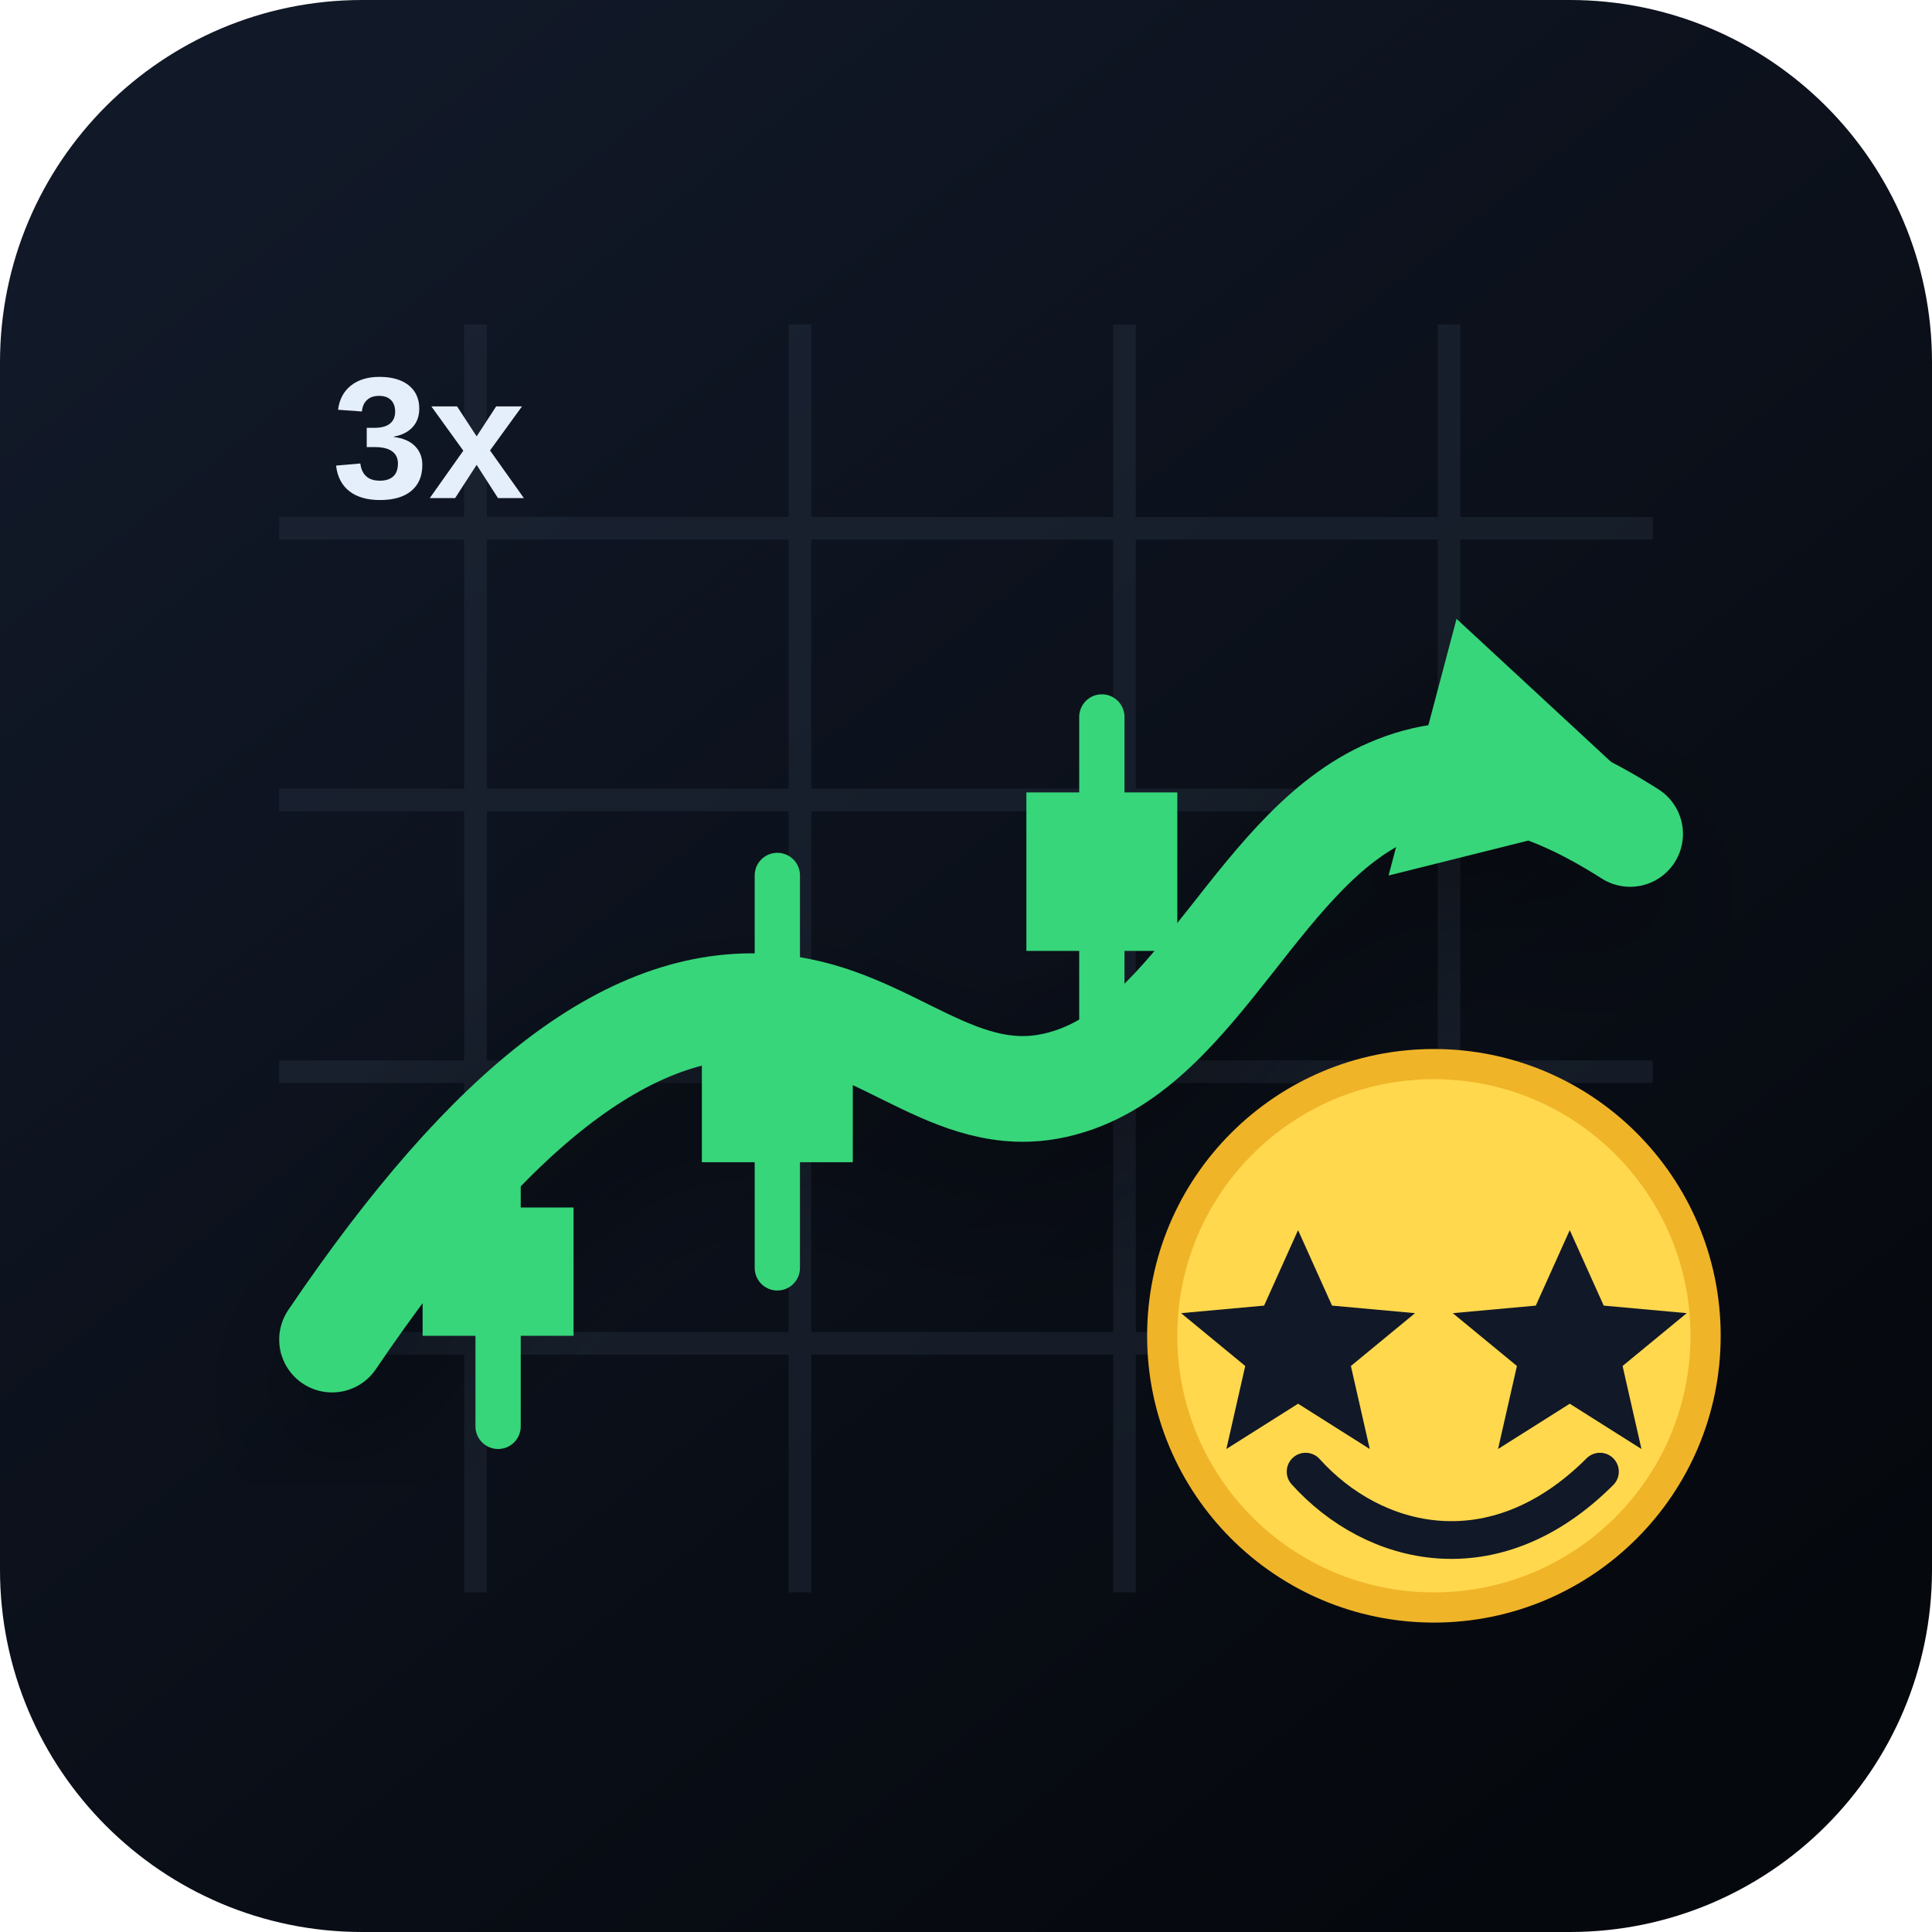
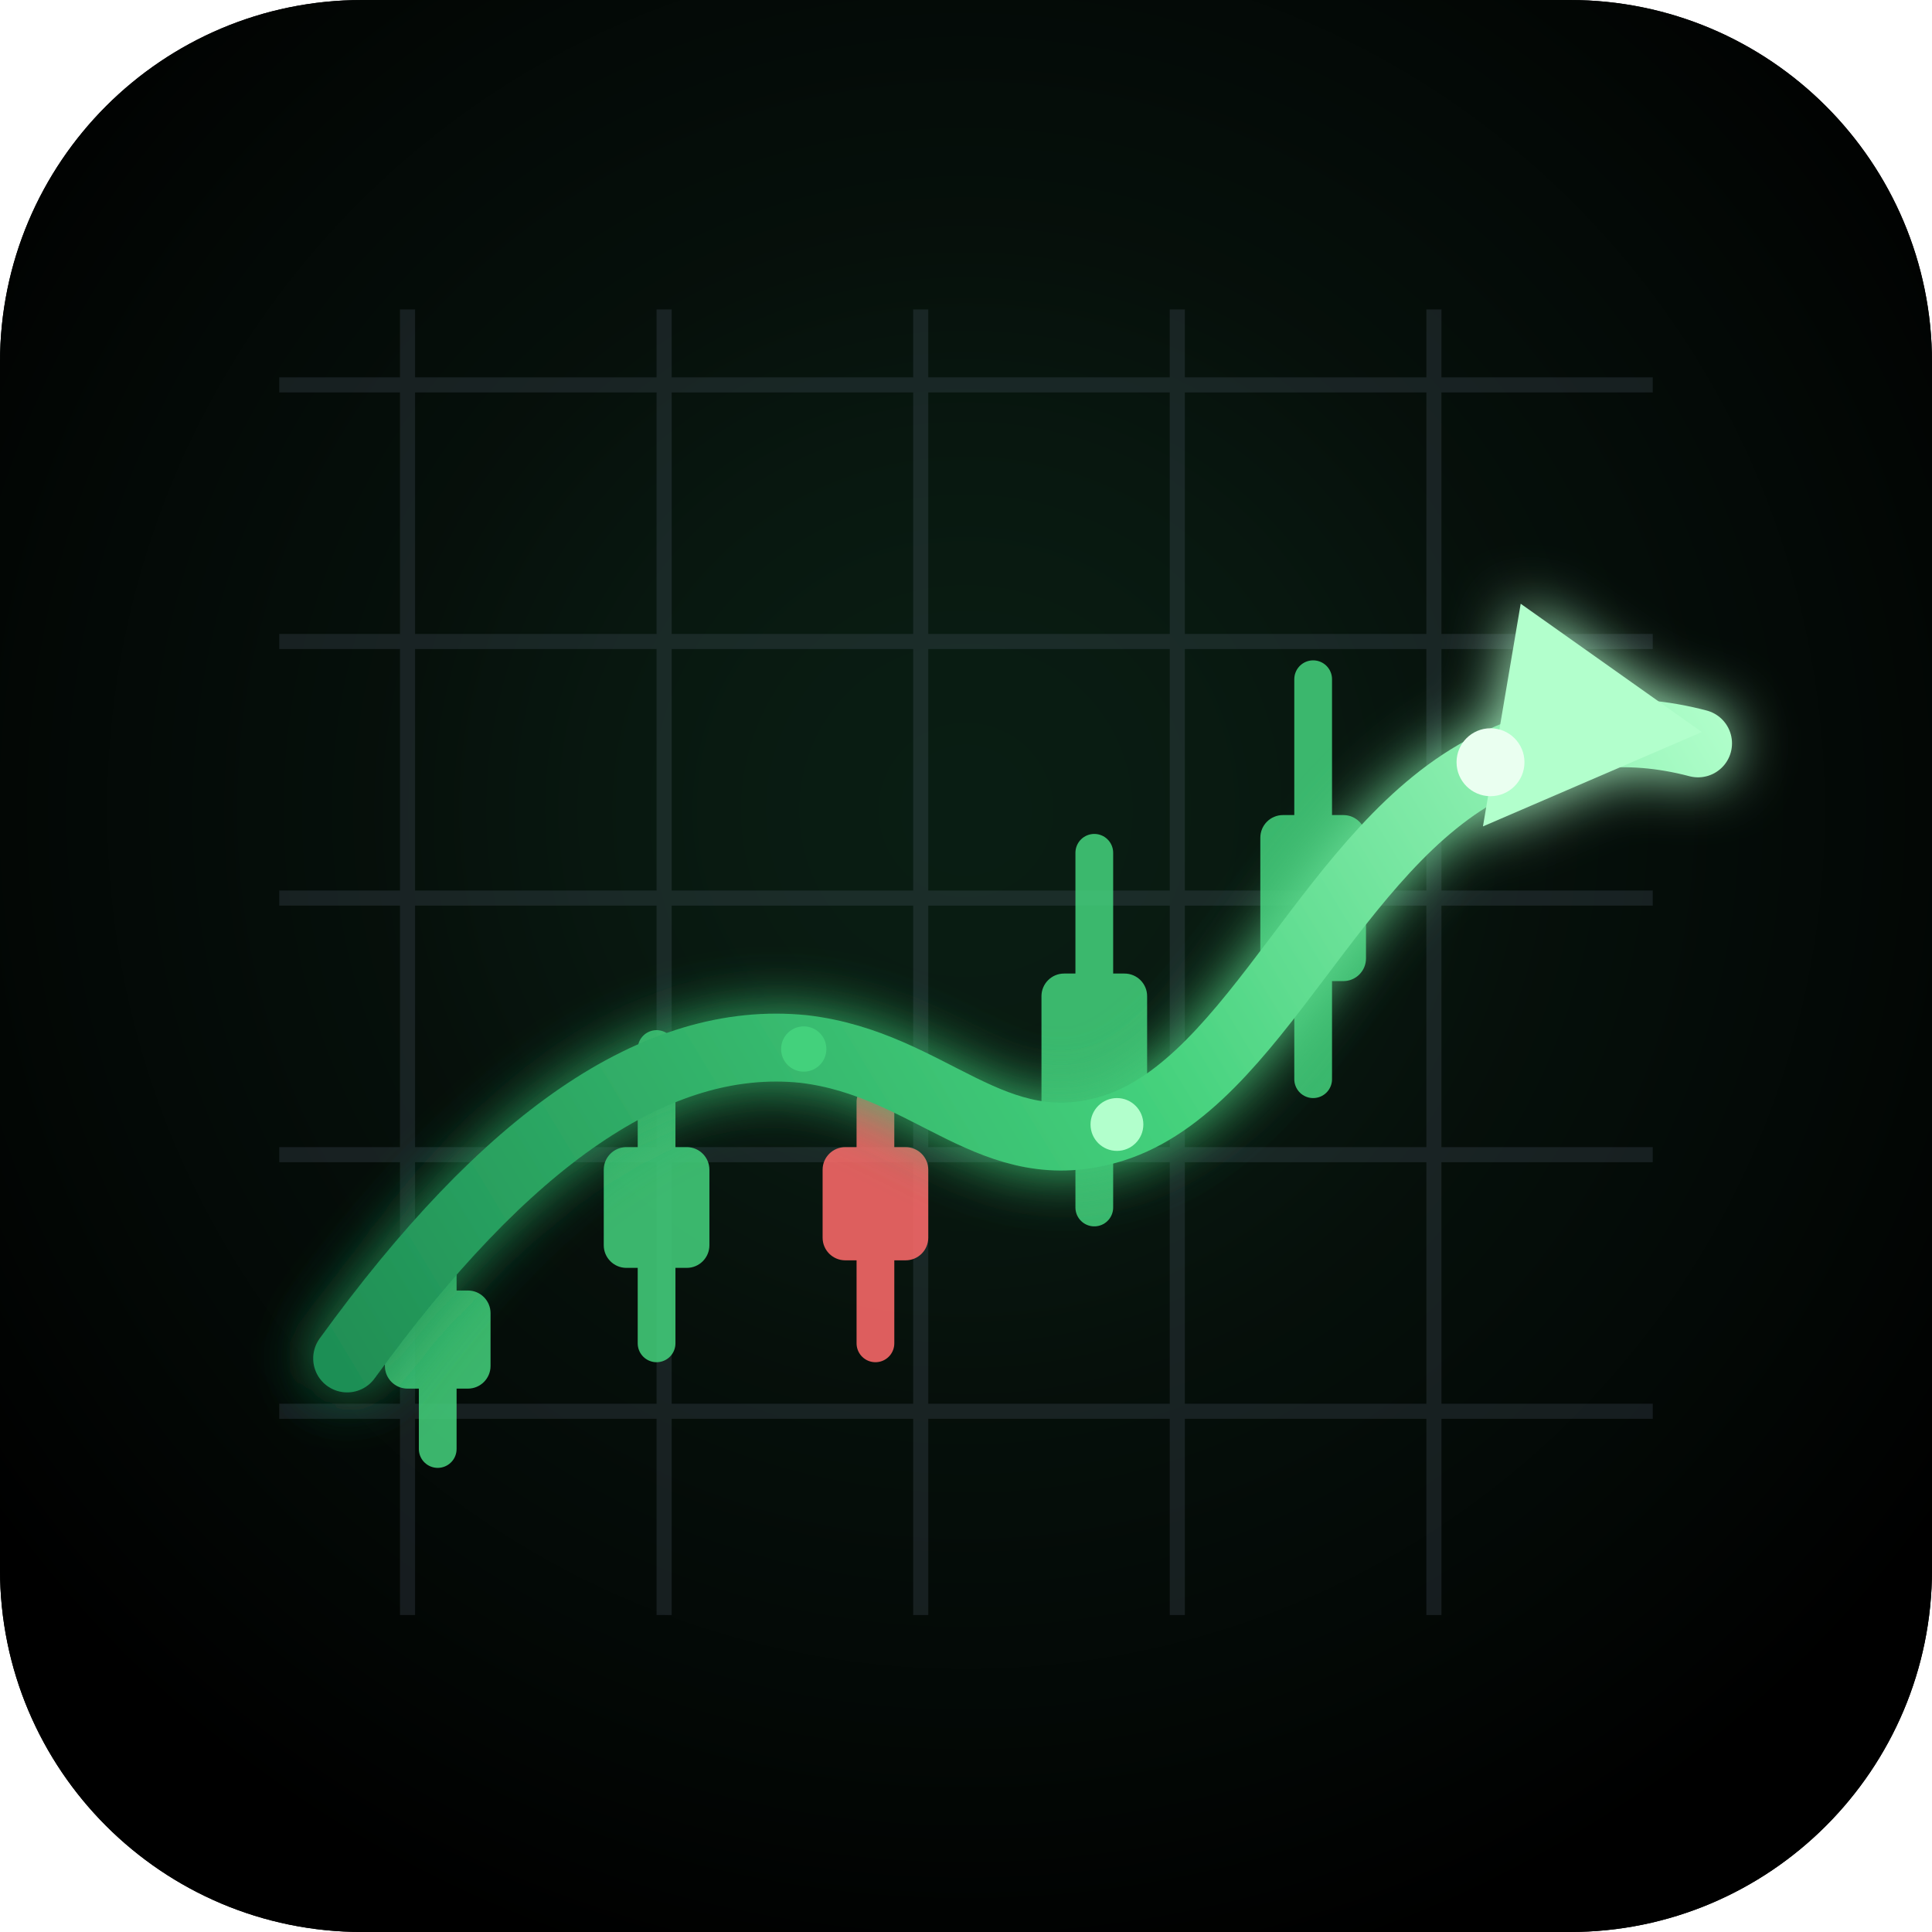
<svg xmlns="http://www.w3.org/2000/svg" viewBox="0 0 512 512">
  <defs>
-     <linearGradient id="bg" x1="80" x2="432" y1="36" y2="476" gradientUnits="userSpaceOnUse">
-       <stop offset="0" stop-color="#111827" />
-       <stop offset="1" stop-color="#05080d" />
+     <radialGradient id="glow" cx="50%" cy="42%" r="62%">
+       <stop offset="0" stop-color="#123824" stop-opacity=".52" />
+       <stop offset=".48" stop-color="#07130d" stop-opacity=".82" />
+       <stop offset="1" stop-color="#000000" />
+     </radialGradient>
+     <linearGradient id="line" x1="82" x2="430" y1="348" y2="138" gradientUnits="userSpaceOnUse">
+       <stop offset="0" stop-color="#1f8f55" />
+       <stop offset=".55" stop-color="#44d17c" />
+       <stop offset="1" stop-color="#b2ffcc" />
    </linearGradient>
-     <filter id="shadow" x="-20%" y="-20%" width="140%" height="140%">
-       <feDropShadow dx="0" dy="18" stdDeviation="18" flood-color="#000000" flood-opacity=".35" />
+     <filter id="softGlow" x="-30%" y="-30%" width="160%" height="160%">
+       <feGaussianBlur stdDeviation="8" result="blur" />
+       <feMerge>
+         <feMergeNode in="blur" />
+         <feMergeNode in="SourceGraphic" />
+       </feMerge>
    </filter>
  </defs>
-   <rect width="512" height="512" rx="96" fill="url(#bg)" />
-   <g opacity=".34">
-     <path d="M74 356h364M74 284h364M74 212h364M74 140h364" stroke="#2d3748" stroke-width="6" />
-     <path d="M126 86v336M212 86v336M298 86v336M384 86v336" stroke="#2d3748" stroke-width="6" />
+   <rect width="512" height="512" rx="96" fill="#000000" />
+   <rect width="512" height="512" rx="96" fill="url(#glow)" />
+   <g opacity=".22">
+     <path d="M74 374h364M74 306h364M74 238h364M74 170h364M74 102h364" stroke="#5b677a" stroke-width="4" />
+     <path d="M108 82v346M176 82v346M244 82v346M312 82v346M380 82v346" stroke="#5b677a" stroke-width="4" />
  </g>
-   <g filter="url(#shadow)">
-     <path d="M88 355c42-62 80-92 118-88 30 3 48 28 76 20 36-10 52-64 88-78 20-8 40-2 62 12" fill="none" stroke="#37d67a" stroke-width="28" stroke-linecap="round" stroke-linejoin="round" />
-     <path d="M386 164l54 50-72 18z" fill="#37d67a" />
+   <g opacity=".86" stroke-linecap="round">
+     <path d="M116 326v58" stroke="#43d17c" stroke-width="10" />
+     <rect x="102" y="342" width="28" height="26" rx="6" fill="#43d17c" />
+     <path d="M174 278v78" stroke="#43d17c" stroke-width="10" />
+     <rect x="160" y="304" width="28" height="32" rx="6" fill="#43d17c" />
+     <path d="M232 292v64" stroke="#ff6b6b" stroke-width="10" />
+     <rect x="218" y="304" width="28" height="30" rx="6" fill="#ff6b6b" />
+     <path d="M290 226v94" stroke="#43d17c" stroke-width="10" />
+     <rect x="276" y="258" width="28" height="40" rx="6" fill="#43d17c" />
+     <path d="M348 180v106" stroke="#43d17c" stroke-width="10" />
+     <rect x="334" y="216" width="28" height="44" rx="6" fill="#43d17c" />
  </g>
-   <g stroke="#37d67a" stroke-linecap="round" stroke-width="12">
-     <path d="M132 296v82" />
-     <path d="M112 320h40v34h-40z" fill="#37d67a" stroke="none" />
-     <path d="M206 232v104" />
-     <path d="M186 262h40v46h-40z" fill="#37d67a" stroke="none" />
-     <path d="M292 190v92" />
-     <path d="M272 210h40v42h-40z" fill="#37d67a" stroke="none" />
+   <g filter="url(#softGlow)">
+     <path d="M92 360c42-58 82-86 121-82 34 4 50 31 82 21 38-12 58-75 100-96 18-9 36-11 55-6" fill="none" stroke="url(#line)" stroke-width="18" stroke-linecap="round" stroke-linejoin="round" />
+     <path d="M403 160l48 34-58 25z" fill="#b2ffcc" />
  </g>
-   <g transform="translate(302 276)">
-     <circle cx="78" cy="78" r="72" fill="#ffd84d" stroke="#f0b429" stroke-width="8" />
-     <path d="M42 50l9 20 22 2-17 14 5 22-19-12-19 12 5-22-17-14 22-2z" fill="#111827" />
-     <path d="M114 50l9 20 22 2-17 14 5 22-19-12-19 12 5-22-17-14 22-2z" fill="#111827" />
-     <path d="M44 114c18 20 50 28 78 0" fill="none" stroke="#111827" stroke-width="10" stroke-linecap="round" />
-   </g>
-   <text x="88" y="132" font-family="Arial, sans-serif" font-size="46" font-weight="900" fill="#e5eefb">3x</text>
+   <circle cx="395" cy="202" r="9" fill="#eafff0" />
+   <circle cx="296" cy="298" r="7" fill="#b2ffcc" />
+   <circle cx="213" cy="278" r="6" fill="#43d17c" />
</svg>
